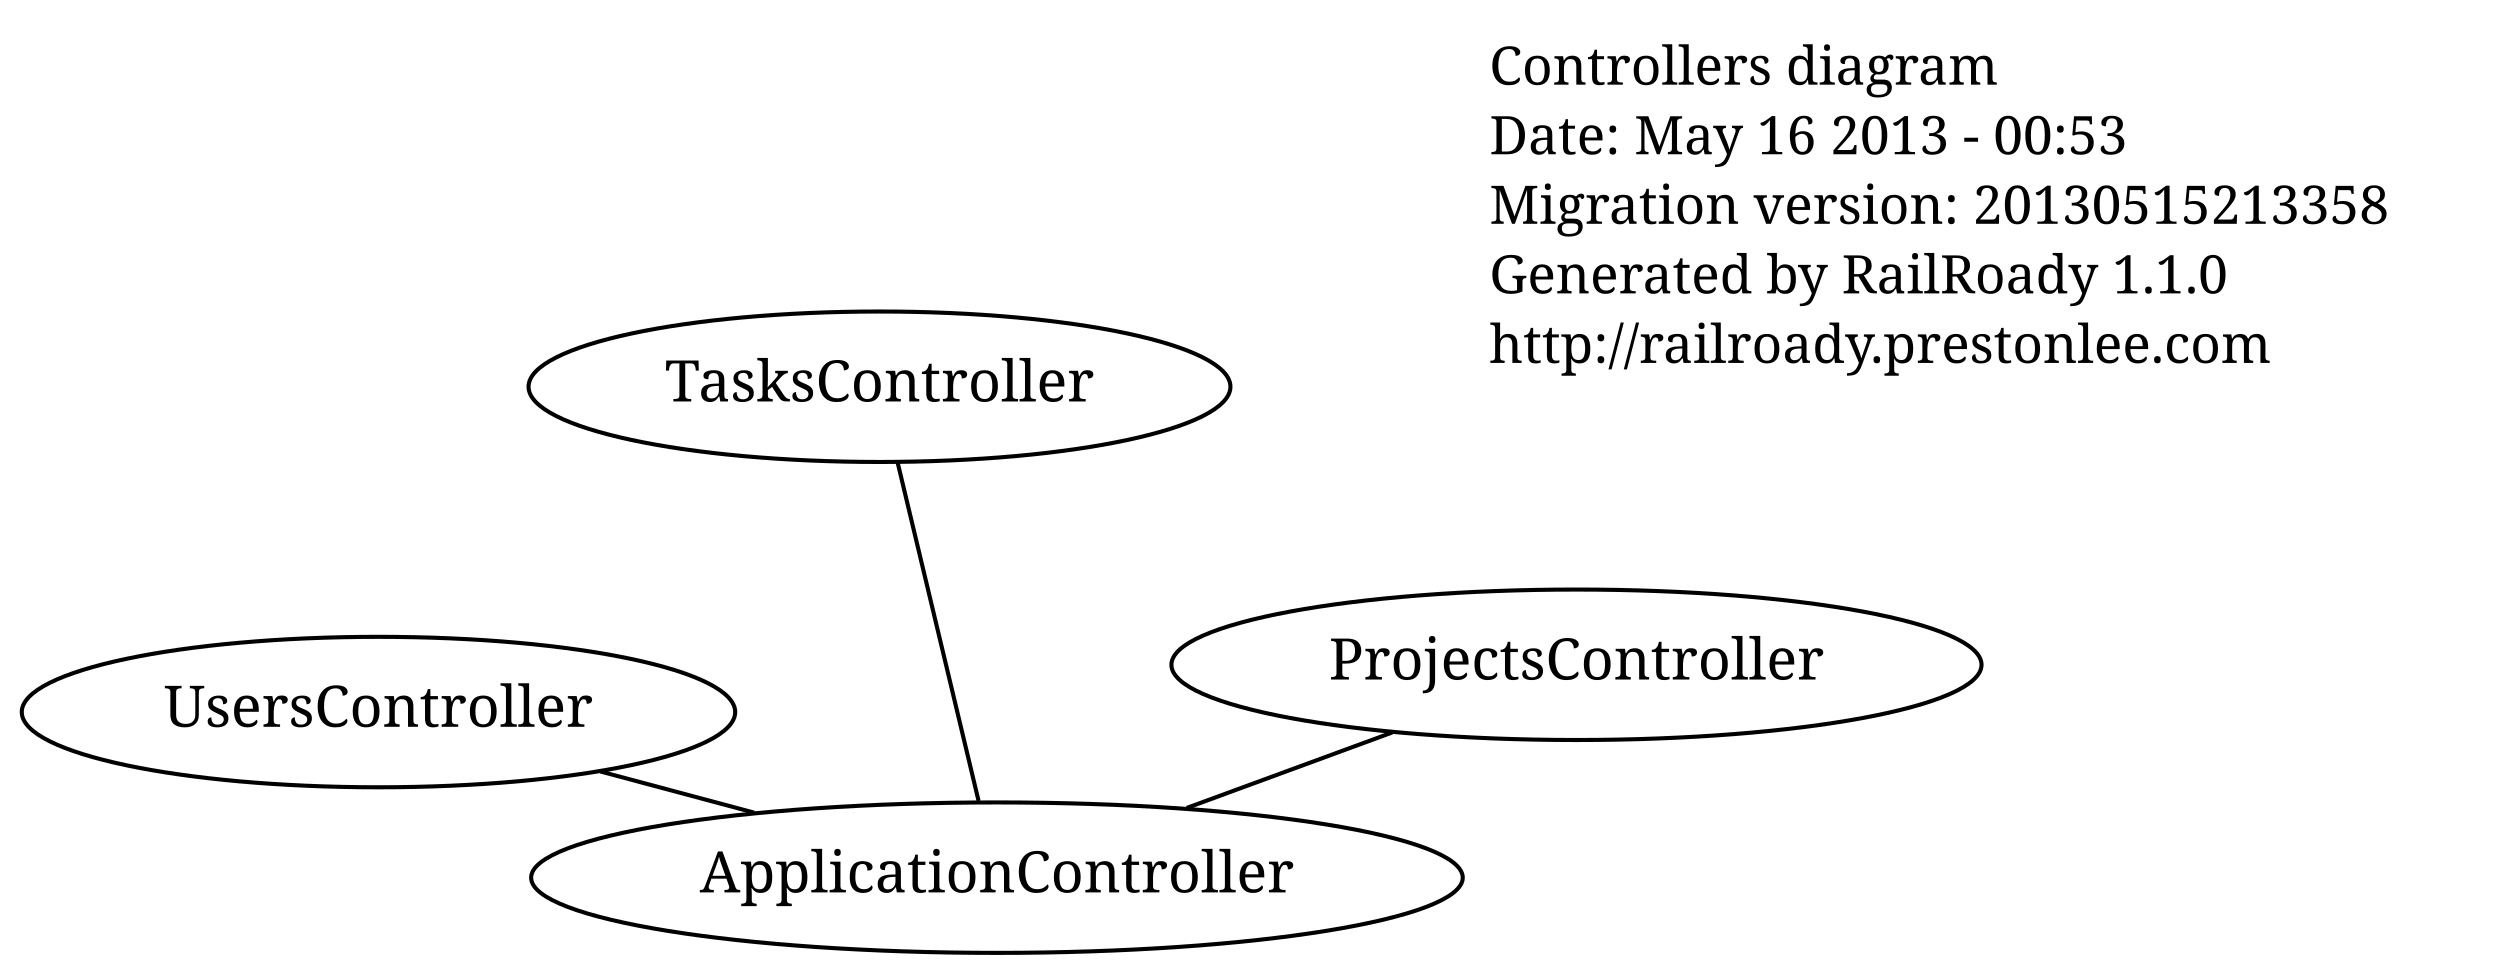
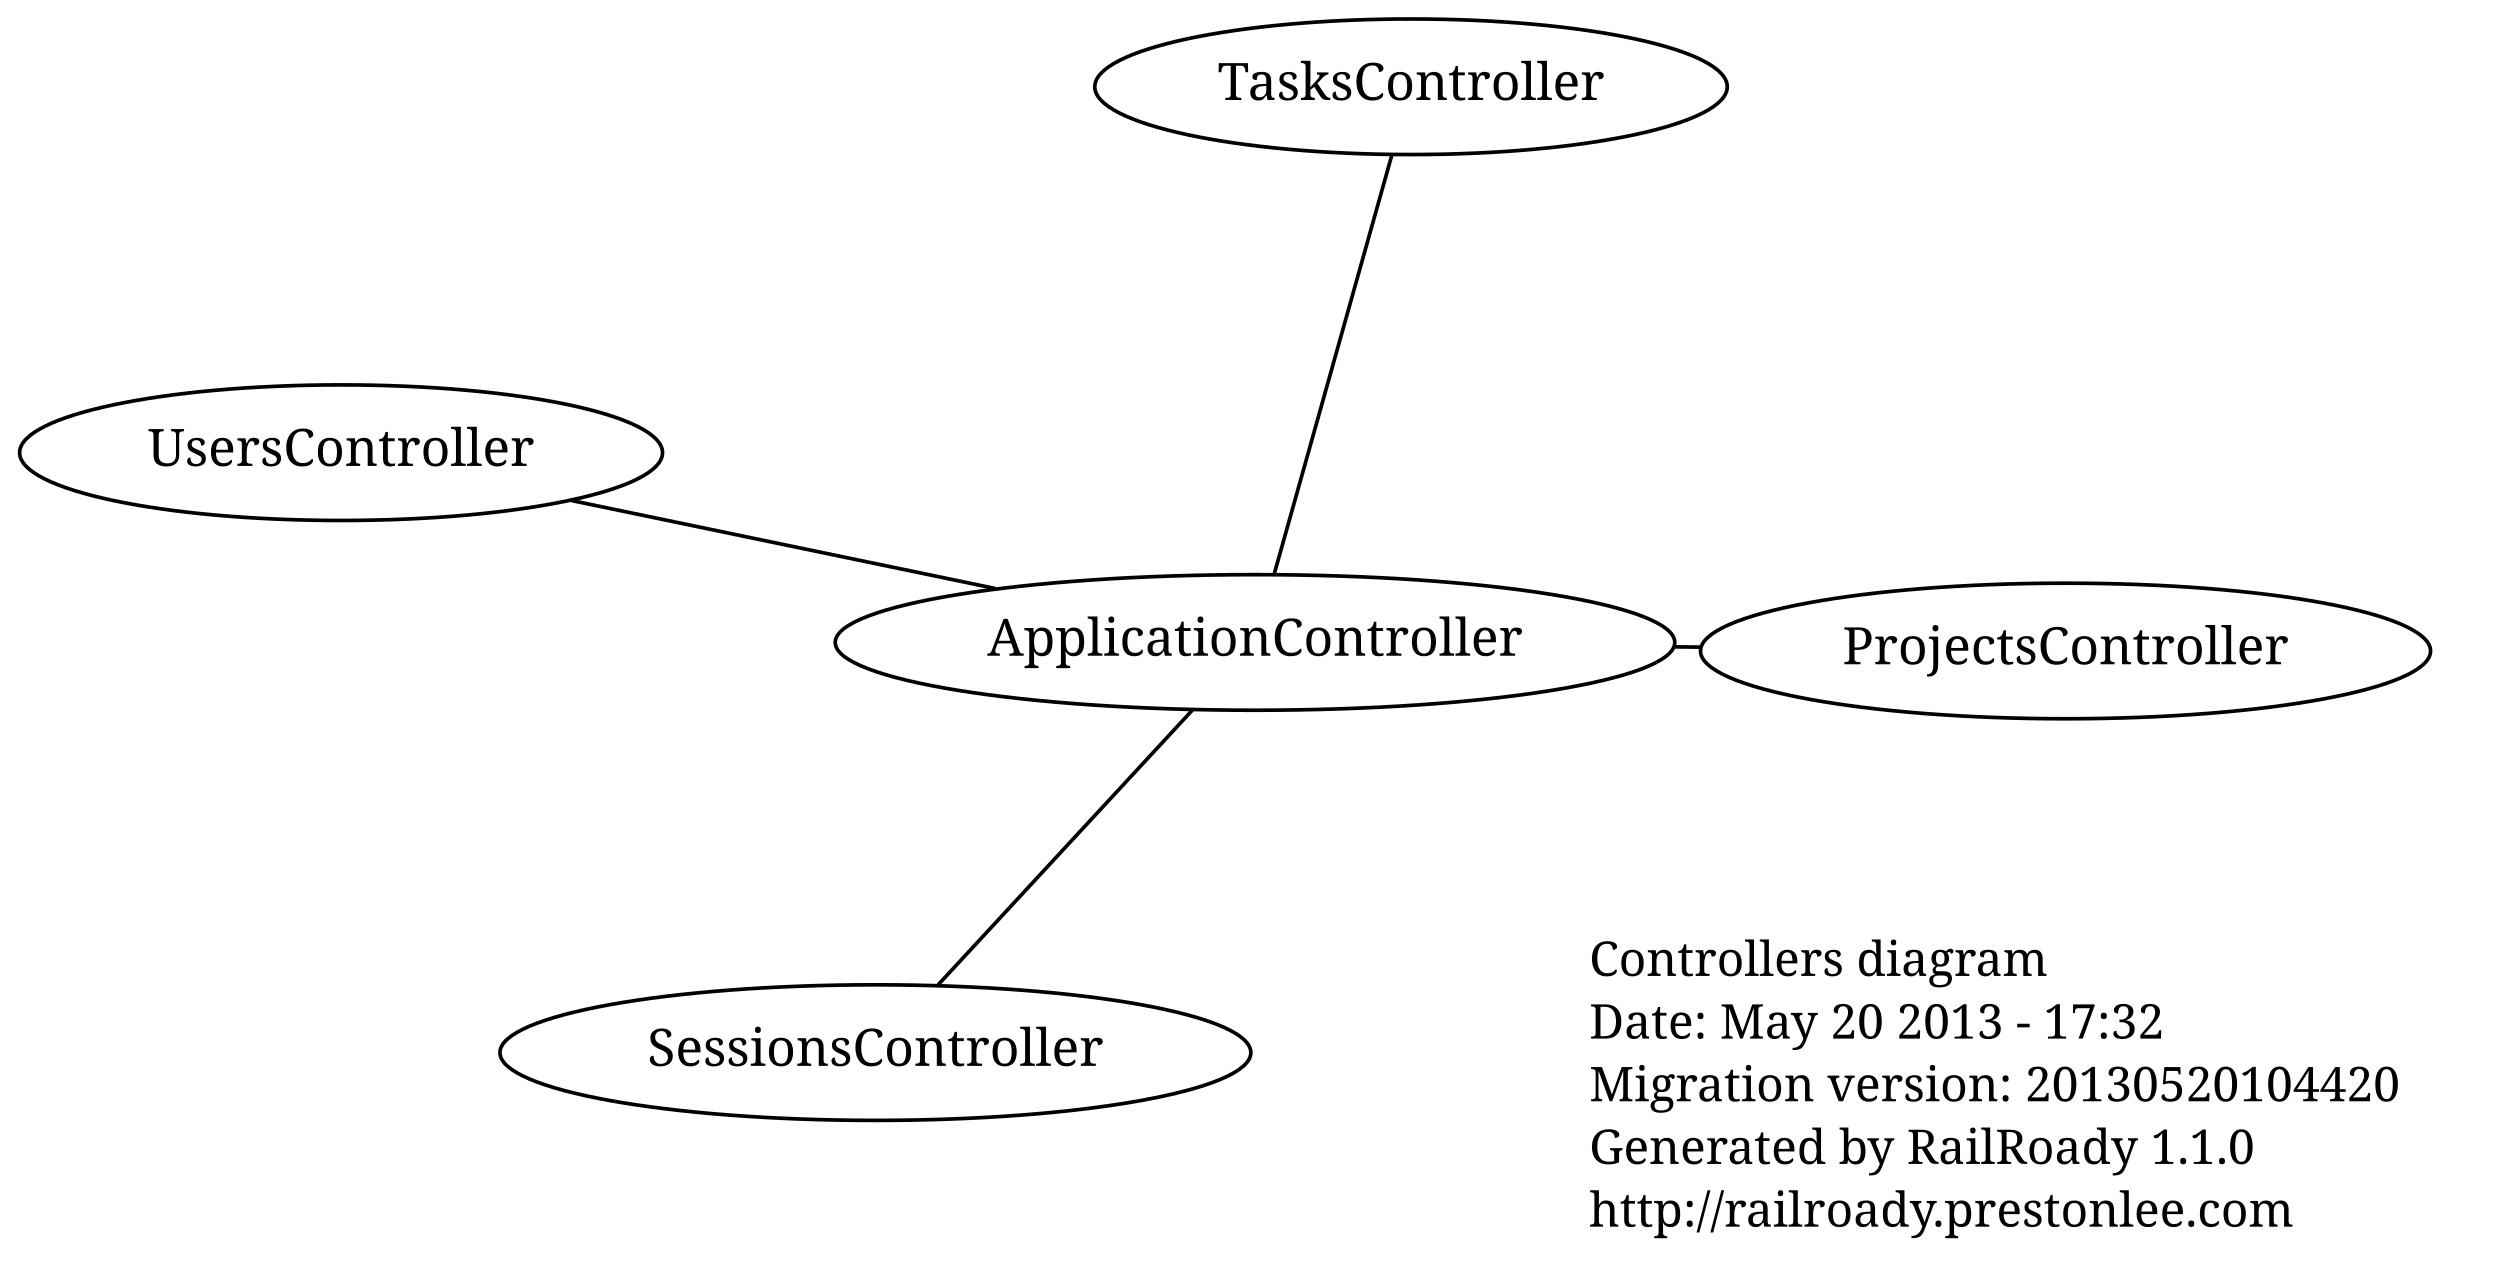
- <svg xmlns="http://www.w3.org/2000/svg" width="611pt" height="238pt" viewBox="0.00 0.00 611.00 238.00">
-   <g id="graph1" class="graph" transform="scale(1 1) rotate(0) translate(4 234)">
-     <polygon fill="white" stroke="white" points="-4,5 -4,-234 608,-234 608,5 -4,5" />
+ <svg xmlns="http://www.w3.org/2000/svg" width="678pt" height="347pt" viewBox="0.00 0.00 678.00 346.94">
+   <g id="graph1" class="graph" transform="scale(1 1) rotate(0) translate(4 342.937)">
+     <polygon fill="white" stroke="white" points="-4,5 -4,-342.937 675,-342.937 675,5 -4,5" />
    <g id="node1" class="node">
-       <text text-anchor="start" x="360" y="-213.3" font-family="Times Roman,serif" font-size="13.00">Controllers diagram</text>
-       <text text-anchor="start" x="360" y="-196.3" font-family="Times Roman,serif" font-size="13.00">Date: May 16 2013 - 00:53</text>
-       <text text-anchor="start" x="360" y="-179.3" font-family="Times Roman,serif" font-size="13.00">Migration version: 20130515213358</text>
-       <text text-anchor="start" x="360" y="-162.3" font-family="Times Roman,serif" font-size="13.00">Generated by RailRoady 1.1.0</text>
-       <text text-anchor="start" x="360" y="-145.3" font-family="Times Roman,serif" font-size="13.00">http://railroady.prestonlee.com</text>
+       <text text-anchor="start" x="427" y="-78.3" font-family="Times Roman,serif" font-size="13.00">Controllers diagram</text>
+       <text text-anchor="start" x="427" y="-61.3" font-family="Times Roman,serif" font-size="13.00">Date: May 20 2013 - 17:32</text>
+       <text text-anchor="start" x="427" y="-44.3" font-family="Times Roman,serif" font-size="13.00">Migration version: 20130520104420</text>
+       <text text-anchor="start" x="427" y="-27.3" font-family="Times Roman,serif" font-size="13.00">Generated by RailRoady 1.1.0</text>
+       <text text-anchor="start" x="427" y="-10.3" font-family="Times Roman,serif" font-size="13.00">http://railroady.prestonlee.com</text>
    </g>
    <g id="node2" class="node">
-       <ellipse fill="none" stroke="black" cx="88.5" cy="-59.973" rx="87.18" ry="18.385" />
-       <text text-anchor="middle" x="88.5" y="-56.373" font-family="Times Roman,serif" font-size="14.00">UsersController</text>
+       <ellipse fill="none" stroke="black" cx="88.5" cy="-220.199" rx="87.18" ry="18.385" />
+       <text text-anchor="middle" x="88.5" y="-216.599" font-family="Times Roman,serif" font-size="14.00">UsersController</text>
    </g>
    <g id="node3" class="node">
-       <ellipse fill="none" stroke="black" cx="381.291" cy="-71.528" rx="98.995" ry="18.385" />
-       <text text-anchor="middle" x="381.291" y="-67.928" font-family="Times Roman,serif" font-size="14.00">ProjectsController</text>
+       <ellipse fill="none" stroke="black" cx="556.171" cy="-166.423" rx="98.995" ry="18.385" />
+       <text text-anchor="middle" x="556.171" y="-162.823" font-family="Times Roman,serif" font-size="14.00">ProjectsController</text>
    </g>
    <g id="node4" class="node">
-       <ellipse fill="none" stroke="black" cx="239.654" cy="-19.5" rx="113.844" ry="18.385" />
-       <text text-anchor="middle" x="239.654" y="-15.9" font-family="Times Roman,serif" font-size="14.00">ApplicationController</text>
+       <ellipse fill="none" stroke="black" cx="233.406" cy="-57.5" rx="101.823" ry="18.385" />
+       <text text-anchor="middle" x="233.406" y="-53.9" font-family="Times Roman,serif" font-size="14.00">SessionsController</text>
+     </g>
+     <g id="node5" class="node">
+       <ellipse fill="none" stroke="black" cx="336.358" cy="-168.735" rx="113.844" ry="18.385" />
+       <text text-anchor="middle" x="336.358" y="-165.135" font-family="Times Roman,serif" font-size="14.00">ApplicationController</text>
    </g>
    <g id="edge2" class="edge">
-       <path fill="none" stroke="black" d="M180.347,-35.38C167.941,-38.702 154.921,-42.188 142.711,-45.457" />
+       <path fill="none" stroke="black" d="M265.995,-183.345C229.785,-190.863 186.021,-199.95 151.01,-207.219" />
    </g>
    <g id="edge4" class="edge">
-       <path fill="none" stroke="black" d="M286.031,-36.536C302.167,-42.463 320.232,-49.099 336.257,-54.986" />
-     </g>
-     <g id="node5" class="node">
-       <ellipse fill="none" stroke="black" cx="210.948" cy="-139.481" rx="85.768" ry="18.385" />
-       <text text-anchor="middle" x="210.948" y="-135.881" font-family="Times Roman,serif" font-size="14.00">TasksController</text>
+       <path fill="none" stroke="black" d="M450.127,-167.538C452.432,-167.514 454.734,-167.49 457.031,-167.466" />
    </g>
    <g id="edge6" class="edge">
-       <path fill="none" stroke="black" d="M235.168,-38.247C229.776,-60.787 220.781,-98.384 215.402,-120.866" />
+       <path fill="none" stroke="black" d="M319.357,-150.367C300.282,-129.757 269.517,-96.517 250.431,-75.895" />
+     </g>
+     <g id="node6" class="node">
+       <ellipse fill="none" stroke="black" cx="378.668" cy="-319.437" rx="85.768" ry="18.385" />
+       <text text-anchor="middle" x="378.668" y="-315.837" font-family="Times Roman,serif" font-size="14.00">TasksController</text>
+     </g>
+     <g id="edge8" class="edge">
+       <path fill="none" stroke="black" d="M341.631,-187.517C349.783,-216.553 365.35,-272 373.462,-300.892" />
    </g>
  </g>
</svg>
